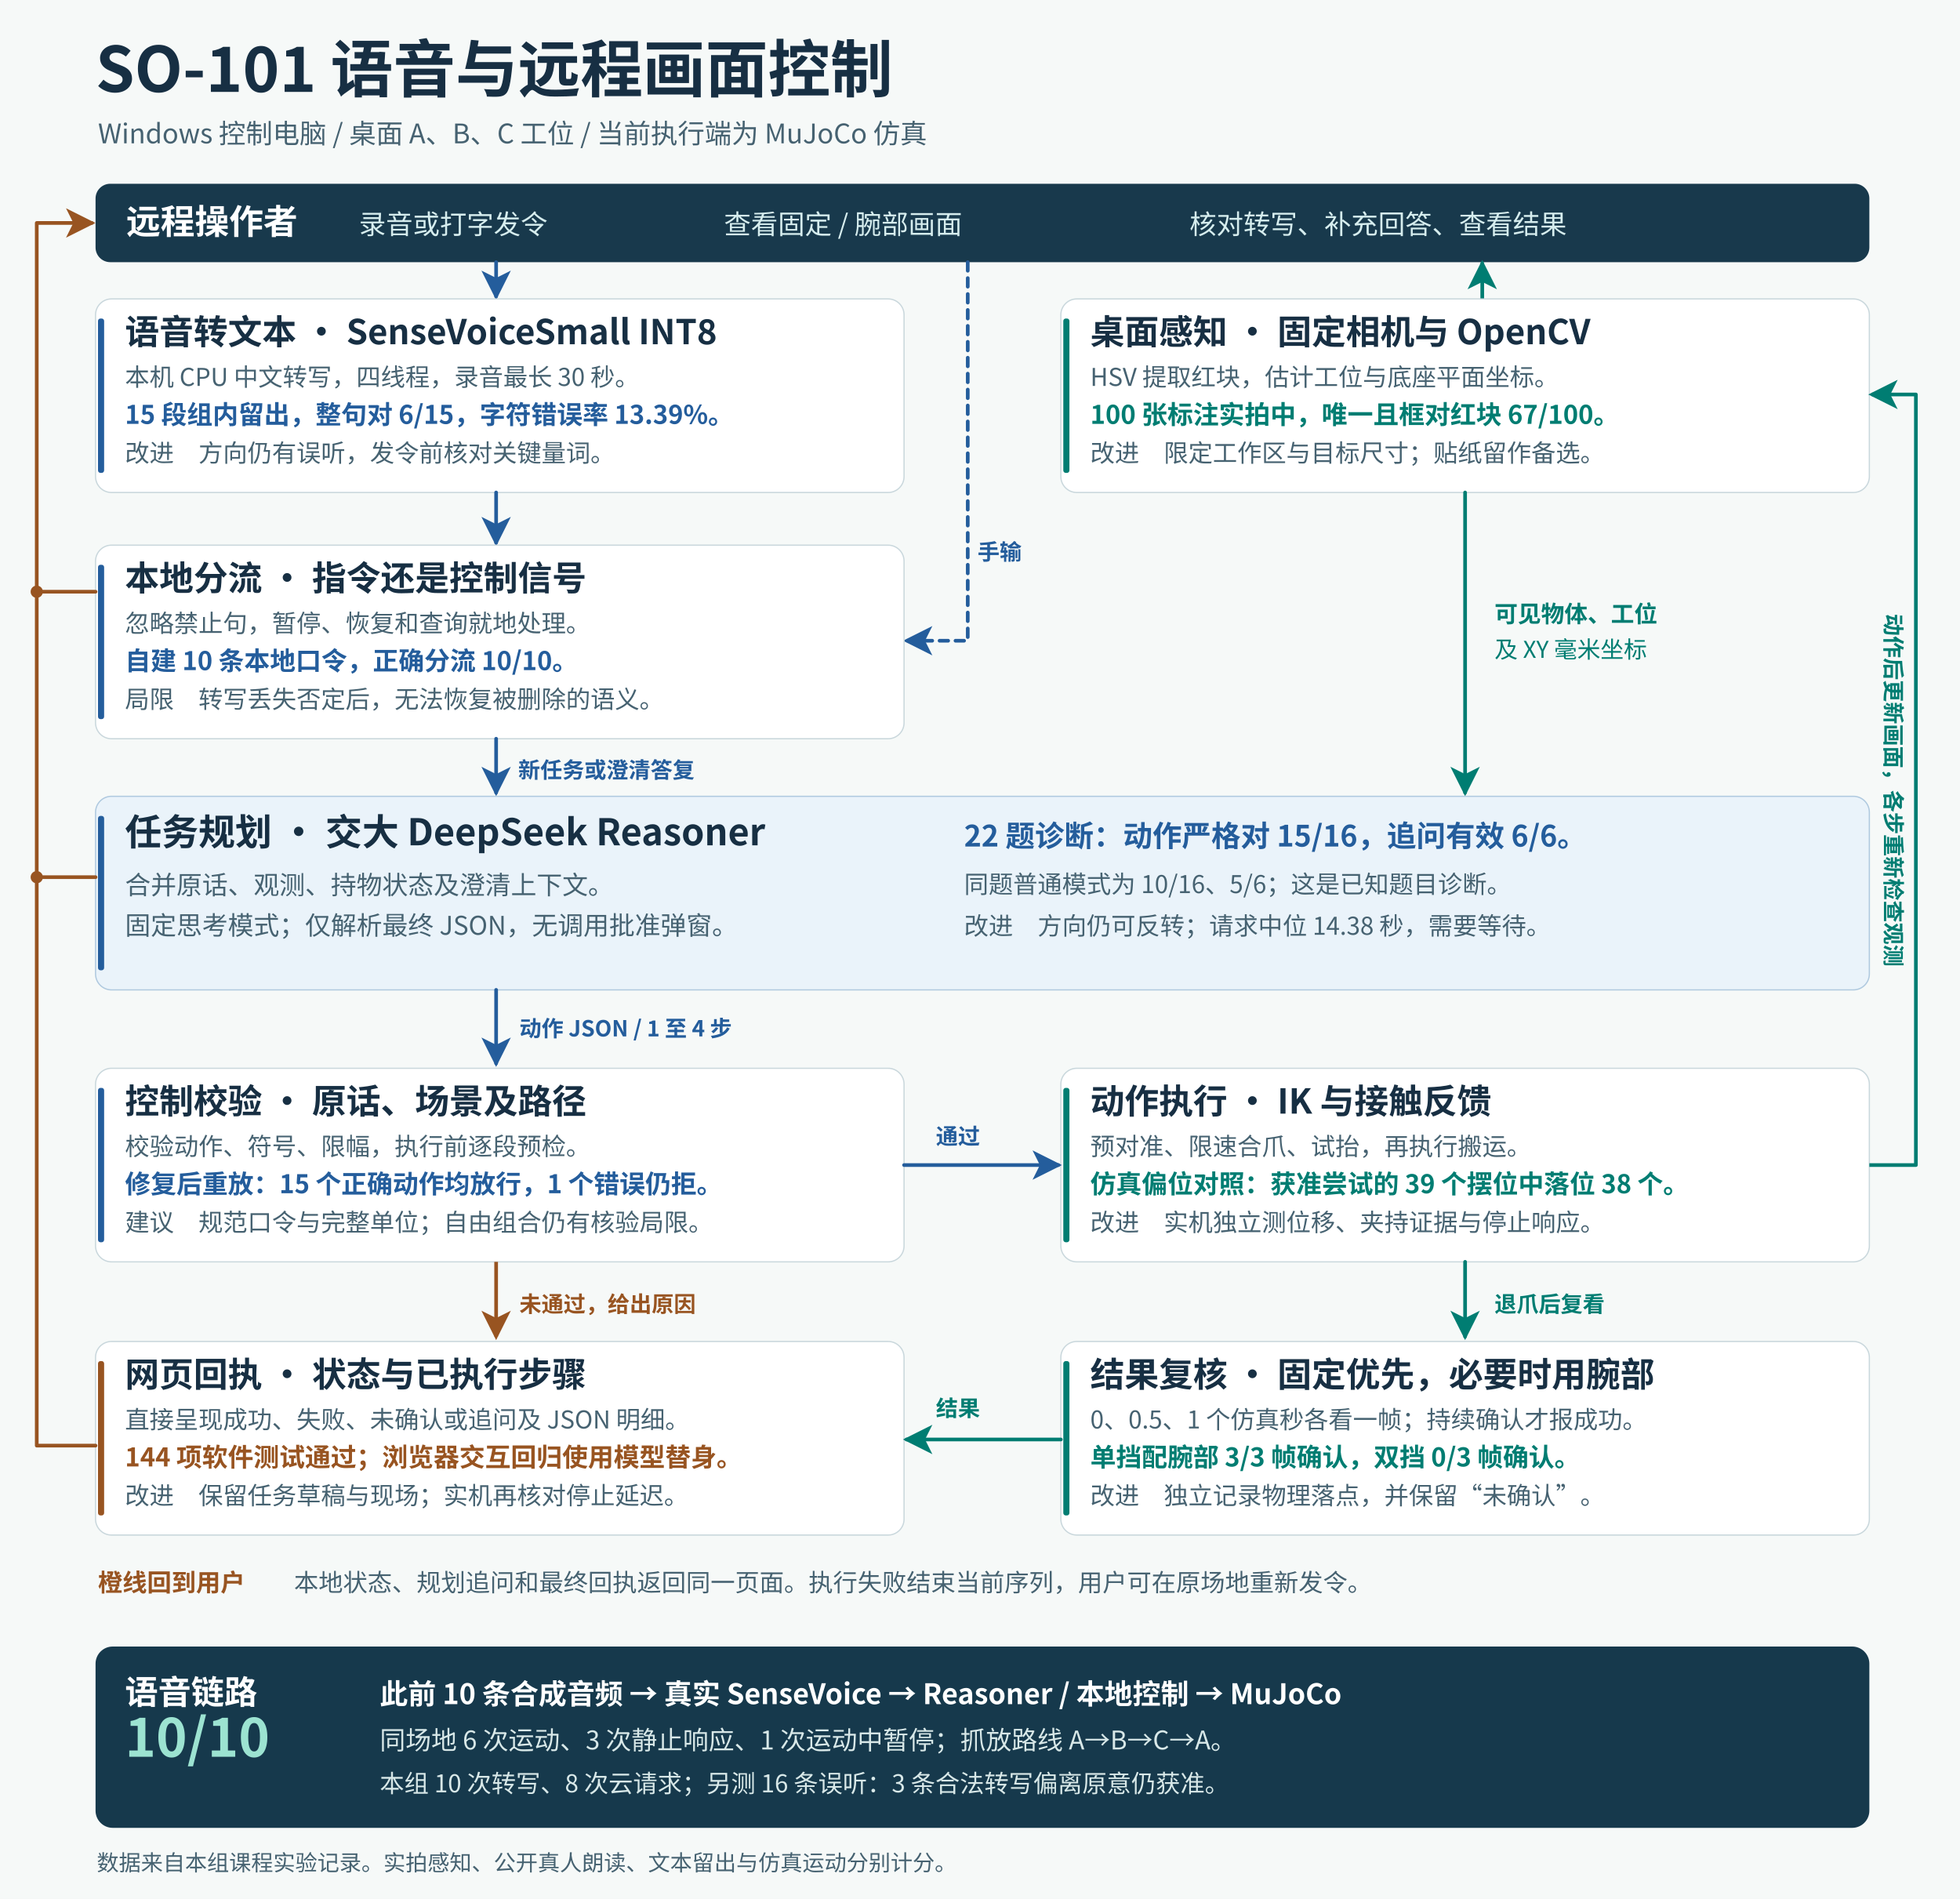
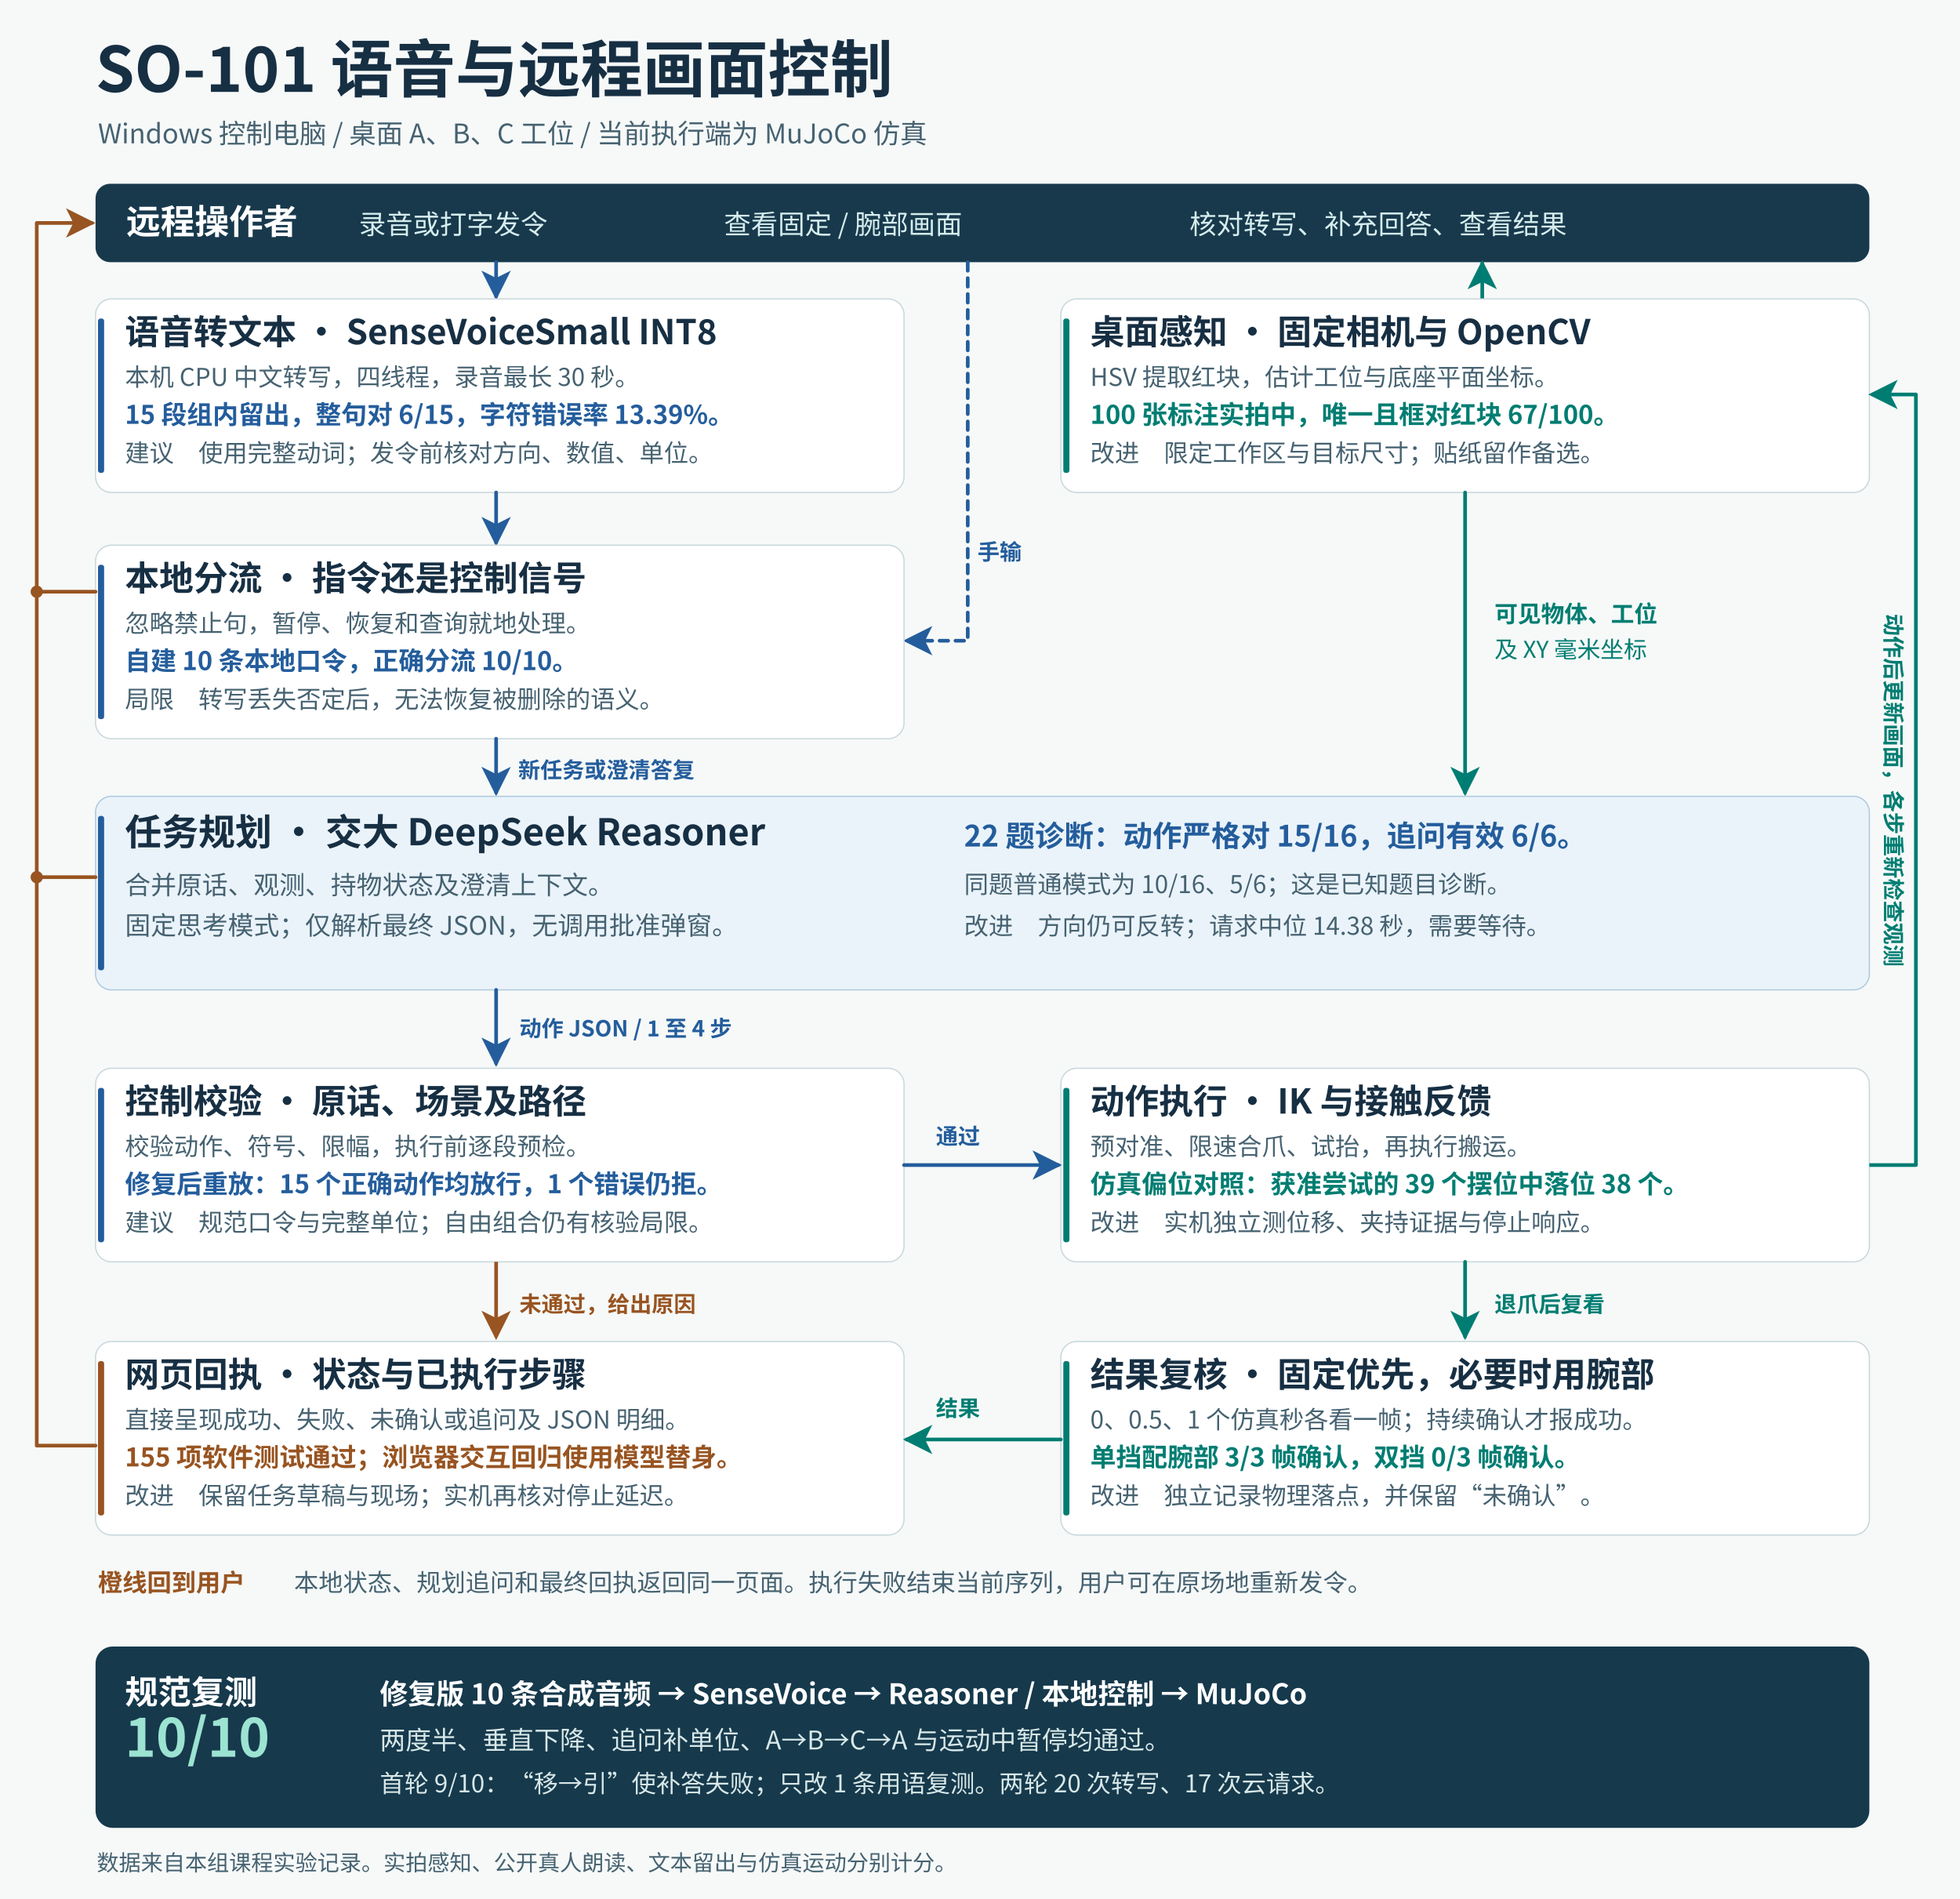
<svg xmlns="http://www.w3.org/2000/svg" width="1600" height="1550" viewBox="0 0 1600 1550" role="img" aria-labelledby="title desc" font-family="'Microsoft YaHei','Noto Sans CJK SC','Noto Sans SC',sans-serif">
  <defs>
    <marker id="b" viewBox="0 0 10 10" refX="8.8" refY="5" markerWidth="8" markerHeight="8" orient="auto-start-reverse">
      <path d="M0 0 L10 5 L0 10 L2.5 5 Z" fill="#245d9c" />
    </marker>
    <marker id="g" viewBox="0 0 10 10" refX="8.8" refY="5" markerWidth="8" markerHeight="8" orient="auto-start-reverse">
      <path d="M0 0 L10 5 L0 10 L2.5 5 Z" fill="#007d72" />
    </marker>
    <marker id="o" viewBox="0 0 10 10" refX="8.8" refY="5" markerWidth="8" markerHeight="8" orient="auto-start-reverse">
      <path d="M0 0 L10 5 L0 10 L2.5 5 Z" fill="#985421" />
    </marker>
  </defs>
  <rect x="0" y="0" width="1600" height="1550" rx="0" fill="#f6f9f8" stroke="none" />
  <text x="78" y="75" font-size="51" font-weight="700" fill="#172f43">SO-101 语音与远程画面控制</text>
  <text x="80" y="117" font-size="22" font-weight="400" fill="#466271">Windows 控制电脑  /  桌面 A、B、C 工位  /  当前执行端为 MuJoCo 仿真</text>
  <rect x="78" y="150" width="1448" height="64" rx="12" fill="#18394c" stroke="none" />
  <text x="103" y="191" font-size="28" font-weight="700" fill="#ffffff">远程操作者</text>
  <text x="293" y="191" font-size="22" font-weight="400" fill="#d6edee">录音或打字发令</text>
  <text x="591" y="191" font-size="22" font-weight="400" fill="#d6edee">查看固定 / 腕部画面</text>
  <text x="971" y="191" font-size="22" font-weight="400" fill="#d6edee">核对转写、补充回答、查看结果</text>
  <path d="M 405 214 V 242" fill="none" stroke="#245d9c" stroke-width="3" stroke-linejoin="round" stroke-linecap="round" marker-end="url(#b)" />
  <path d="M 790 214 V 523 H 740" fill="none" stroke="#245d9c" stroke-width="3" stroke-linejoin="round" stroke-linecap="round" stroke-dasharray="7 6" marker-end="url(#b)" />
  <text x="798" y="457" font-size="18" font-weight="700" fill="#245d9c">手输</text>
  <path d="M 1210 244 V 215" fill="none" stroke="#007d72" stroke-width="3" stroke-linejoin="round" stroke-linecap="round" marker-end="url(#g)" />
  <rect x="78" y="244" width="660" height="158" rx="13" fill="#fff" stroke="#c9d7dc" />
  <rect x="80" y="260" width="5" height="126" rx="2" fill="#245d9c" stroke="none" />
  <text x="102" y="281" font-size="28" font-weight="700" fill="#172f43">语音转文本  ·  SenseVoiceSmall INT8</text>
  <text x="102" y="315" font-size="20" font-weight="400" fill="#466271">本机 CPU 中文转写，四线程，录音最长 30 秒。</text>
  <text x="102" y="346" font-size="21" font-weight="700" fill="#245d9c">15 段组内留出，整句对 6/15，字符错误率 13.39%。</text>
-   <text x="102" y="377" font-size="20" font-weight="400" fill="#466271">改进　方向仍有误听，发令前核对关键量词。</text>
+   <text x="102" y="377" font-size="20" font-weight="400" fill="#466271">建议　使用完整动词；发令前核对方向、数值、单位。</text>
  <rect x="866" y="244" width="660" height="158" rx="13" fill="#fff" stroke="#c9d7dc" />
  <rect x="868" y="260" width="5" height="126" rx="2" fill="#007d72" stroke="none" />
  <text x="890" y="281" font-size="28" font-weight="700" fill="#172f43">桌面感知  ·  固定相机与 OpenCV</text>
  <text x="890" y="315" font-size="20" font-weight="400" fill="#466271">HSV 提取红块，估计工位与底座平面坐标。</text>
  <text x="890" y="346" font-size="21" font-weight="700" fill="#007d72">100 张标注实拍中，唯一且框对红块 67/100。</text>
  <text x="890" y="377" font-size="20" font-weight="400" fill="#466271">改进　限定工作区与目标尺寸；贴纸留作备选。</text>
  <path d="M 405 402 V 443" fill="none" stroke="#245d9c" stroke-width="3" stroke-linejoin="round" stroke-linecap="round" marker-end="url(#b)" />
  <path d="M 1196 402 V 647" fill="none" stroke="#007d72" stroke-width="3" stroke-linejoin="round" stroke-linecap="round" marker-end="url(#g)" />
  <text x="1220" y="508" font-size="19" font-weight="700" fill="#007d72">可见物体、工位</text>
  <text x="1220" y="537" font-size="19" font-weight="400" fill="#007d72">及 XY 毫米坐标</text>
  <rect x="78" y="445" width="660" height="158" rx="13" fill="#fff" stroke="#c9d7dc" />
  <rect x="80" y="461" width="5" height="126" rx="2" fill="#245d9c" stroke="none" />
  <text x="102" y="482" font-size="28" font-weight="700" fill="#172f43">本地分流  ·  指令还是控制信号</text>
  <text x="102" y="516" font-size="20" font-weight="400" fill="#466271">忽略禁止句，暂停、恢复和查询就地处理。</text>
  <text x="102" y="547" font-size="21" font-weight="700" fill="#245d9c">自建 10 条本地口令，正确分流 10/10。</text>
  <text x="102" y="578" font-size="20" font-weight="400" fill="#466271">局限　转写丢失否定后，无法恢复被删除的语义。</text>
  <path d="M 405 603 V 647" fill="none" stroke="#245d9c" stroke-width="3" stroke-linejoin="round" stroke-linecap="round" marker-end="url(#b)" />
  <text x="423" y="635" font-size="18" font-weight="700" fill="#245d9c">新任务或澄清答复</text>
  <path d="M 78 483 H 30" fill="none" stroke="#985421" stroke-width="3" stroke-linejoin="round" stroke-linecap="round" />
  <circle cx="30" cy="483" r="5" fill="#985421" />
  <rect x="78" y="650" width="1448" height="158" rx="13" fill="#eaf3fa" stroke="#afc9df" />
  <rect x="80" y="666" width="5" height="126" rx="2" fill="#245d9c" stroke="none" />
  <text x="102" y="690" font-size="30" font-weight="700" fill="#172f43">任务规划  ·  交大 DeepSeek Reasoner</text>
  <text x="102" y="730" font-size="21" font-weight="400" fill="#466271">合并原话、观测、持物状态及澄清上下文。</text>
  <text x="102" y="763" font-size="21" font-weight="400" fill="#466271">固定思考模式；仅解析最终 JSON，无调用批准弹窗。</text>
  <text x="787" y="691" font-size="24" font-weight="700" fill="#245d9c">22 题诊断：动作严格对 15/16，追问有效 6/6。</text>
  <text x="787" y="729" font-size="20" font-weight="400" fill="#466271">同题普通模式为 10/16、5/6；这是已知题目诊断。</text>
  <text x="787" y="763" font-size="20" font-weight="400" fill="#466271">改进　方向仍可反转；请求中位 14.38 秒，需要等待。</text>
  <path d="M 78 716 H 30" fill="none" stroke="#985421" stroke-width="3" stroke-linejoin="round" stroke-linecap="round" />
  <circle cx="30" cy="716" r="5" fill="#985421" />
  <path d="M 405 808 V 868" fill="none" stroke="#245d9c" stroke-width="3" stroke-linejoin="round" stroke-linecap="round" marker-end="url(#b)" />
  <text x="424" y="846" font-size="18" font-weight="700" fill="#245d9c">动作 JSON  /  1 至 4 步</text>
  <rect x="78" y="872" width="660" height="158" rx="13" fill="#fff" stroke="#c9d7dc" />
  <rect x="80" y="888" width="5" height="126" rx="2" fill="#245d9c" stroke="none" />
  <text x="102" y="909" font-size="28" font-weight="700" fill="#172f43">控制校验  ·  原话、场景及路径</text>
  <text x="102" y="943" font-size="20" font-weight="400" fill="#466271">校验动作、符号、限幅，执行前逐段预检。</text>
  <text x="102" y="974" font-size="21" font-weight="700" fill="#245d9c">修复后重放：15 个正确动作均放行，1 个错误仍拒。</text>
  <text x="102" y="1005" font-size="20" font-weight="400" fill="#466271">建议　规范口令与完整单位；自由组合仍有核验局限。</text>
  <rect x="866" y="872" width="660" height="158" rx="13" fill="#fff" stroke="#c9d7dc" />
  <rect x="868" y="888" width="5" height="126" rx="2" fill="#007d72" stroke="none" />
  <text x="890" y="909" font-size="28" font-weight="700" fill="#172f43">动作执行  ·  IK 与接触反馈</text>
  <text x="890" y="943" font-size="20" font-weight="400" fill="#466271">预对准、限速合爪、试抬，再执行搬运。</text>
  <text x="890" y="974" font-size="21" font-weight="700" fill="#007d72">仿真偏位对照：获准尝试的 39 个摆位中落位 38 个。</text>
  <text x="890" y="1005" font-size="20" font-weight="400" fill="#466271">改进　实机独立测位移、夹持证据与停止响应。</text>
  <path d="M 738 951 H 864" fill="none" stroke="#245d9c" stroke-width="3" stroke-linejoin="round" stroke-linecap="round" marker-end="url(#b)" />
  <text x="764" y="934" font-size="18" font-weight="700" fill="#245d9c">通过</text>
  <path d="M 1196 1030 V 1091" fill="none" stroke="#007d72" stroke-width="3" stroke-linejoin="round" stroke-linecap="round" marker-end="url(#g)" />
  <text x="1220" y="1071" font-size="18" font-weight="700" fill="#007d72">退爪后复看</text>
  <rect x="866" y="1095" width="660" height="158" rx="13" fill="#fff" stroke="#c9d7dc" />
  <rect x="868" y="1111" width="5" height="126" rx="2" fill="#007d72" stroke="none" />
  <text x="890" y="1132" font-size="28" font-weight="700" fill="#172f43">结果复核  ·  固定优先，必要时用腕部</text>
  <text x="890" y="1166" font-size="20" font-weight="400" fill="#466271">0、0.5、1 个仿真秒各看一帧；持续确认才报成功。</text>
  <text x="890" y="1197" font-size="21" font-weight="700" fill="#007d72">单挡配腕部 3/3 帧确认，双挡 0/3 帧确认。</text>
  <text x="890" y="1228" font-size="20" font-weight="400" fill="#466271">改进　独立记录物理落点，并保留“未确认”。</text>
  <rect x="78" y="1095" width="660" height="158" rx="13" fill="#fff" stroke="#c9d7dc" />
  <rect x="80" y="1111" width="5" height="126" rx="2" fill="#985421" stroke="none" />
  <text x="102" y="1132" font-size="28" font-weight="700" fill="#172f43">网页回执  ·  状态与已执行步骤</text>
  <text x="102" y="1166" font-size="20" font-weight="400" fill="#466271">直接呈现成功、失败、未确认或追问及 JSON 明细。</text>
-   <text x="102" y="1197" font-size="21" font-weight="700" fill="#985421">144 项软件测试通过；浏览器交互回归使用模型替身。</text>
+   <text x="102" y="1197" font-size="21" font-weight="700" fill="#985421">155 项软件测试通过；浏览器交互回归使用模型替身。</text>
  <text x="102" y="1228" font-size="20" font-weight="400" fill="#466271">改进　保留任务草稿与现场；实机再核对停止延迟。</text>
  <path d="M 866 1175 H 740" fill="none" stroke="#007d72" stroke-width="3" stroke-linejoin="round" stroke-linecap="round" marker-end="url(#g)" />
  <text x="764" y="1156" font-size="18" font-weight="700" fill="#007d72">结果</text>
  <path d="M 78 1180 H 30 V 182 H 75" fill="none" stroke="#985421" stroke-width="3" stroke-linejoin="round" stroke-linecap="round" marker-end="url(#o)" />
  <text x="80" y="1299" font-size="20" font-weight="700" fill="#985421">橙线回到用户</text>
  <text x="240" y="1299" font-size="20" font-weight="400" fill="#466271">本地状态、规划追问和最终回执返回同一页面。执行失败结束当前序列，用户可在原场地重新发令。</text>
  <rect x="78" y="1344" width="1448" height="148" rx="14" fill="#16394c" stroke="none" />
-   <text x="102" y="1391" font-size="27" font-weight="700" fill="#fff">语音链路</text>
+   <text x="102" y="1391" font-size="27" font-weight="700" fill="#fff">规范复测</text>
  <text x="102" y="1434" font-size="43" font-weight="700" fill="#9ce3d1">10/10</text>
-   <text x="310" y="1391" font-size="23" font-weight="700" fill="#ffffff">此前 10 条合成音频 → 真实 SenseVoice → Reasoner / 本地控制 → MuJoCo</text>
-   <text x="310" y="1428" font-size="21" font-weight="400" fill="#d8e8e8">同场地 6 次运动、3 次静止响应、1 次运动中暂停；抓放路线 A→B→C→A。</text>
-   <text x="310" y="1463" font-size="20" font-weight="400" fill="#d8e8e8">本组 10 次转写、8 次云请求；另测 16 条误听：3 条合法转写偏离原意仍获准。</text>
+   <text x="310" y="1391" font-size="23" font-weight="700" fill="#ffffff">修复版 10 条合成音频 → SenseVoice → Reasoner / 本地控制 → MuJoCo</text>
+   <text x="310" y="1428" font-size="21" font-weight="400" fill="#d8e8e8">两度半、垂直下降、追问补单位、A→B→C→A 与运动中暂停均通过。</text>
+   <text x="310" y="1463" font-size="20" font-weight="400" fill="#d8e8e8">首轮 9/10：“移→引”使补答失败；只改 1 条用语复测。两轮 20 次转写、17 次云请求。</text>
  <text x="79" y="1527" font-size="18" font-weight="400" fill="#466271">数据来自本组课程实验记录。实拍感知、公开真人朗读、文本留出与仿真运动分别计分。</text>
  <path d="M 405 1030 V 1091" fill="none" stroke="#985421" stroke-width="3" marker-end="url(#o)" />
  <text x="424" y="1071" font-size="18" font-weight="700" fill="#985421">未通过，给出原因</text>
  <path d="M 1526 951 H 1564 V 322 H 1528" fill="none" stroke="#007d72" stroke-width="3" stroke-linejoin="round" marker-end="url(#g)" />
  <text x="1539" y="501" transform="rotate(90 1539 501)" font-size="18" font-weight="700" fill="#007d72">动作后更新画面，各步重新检查观测</text>
</svg>
